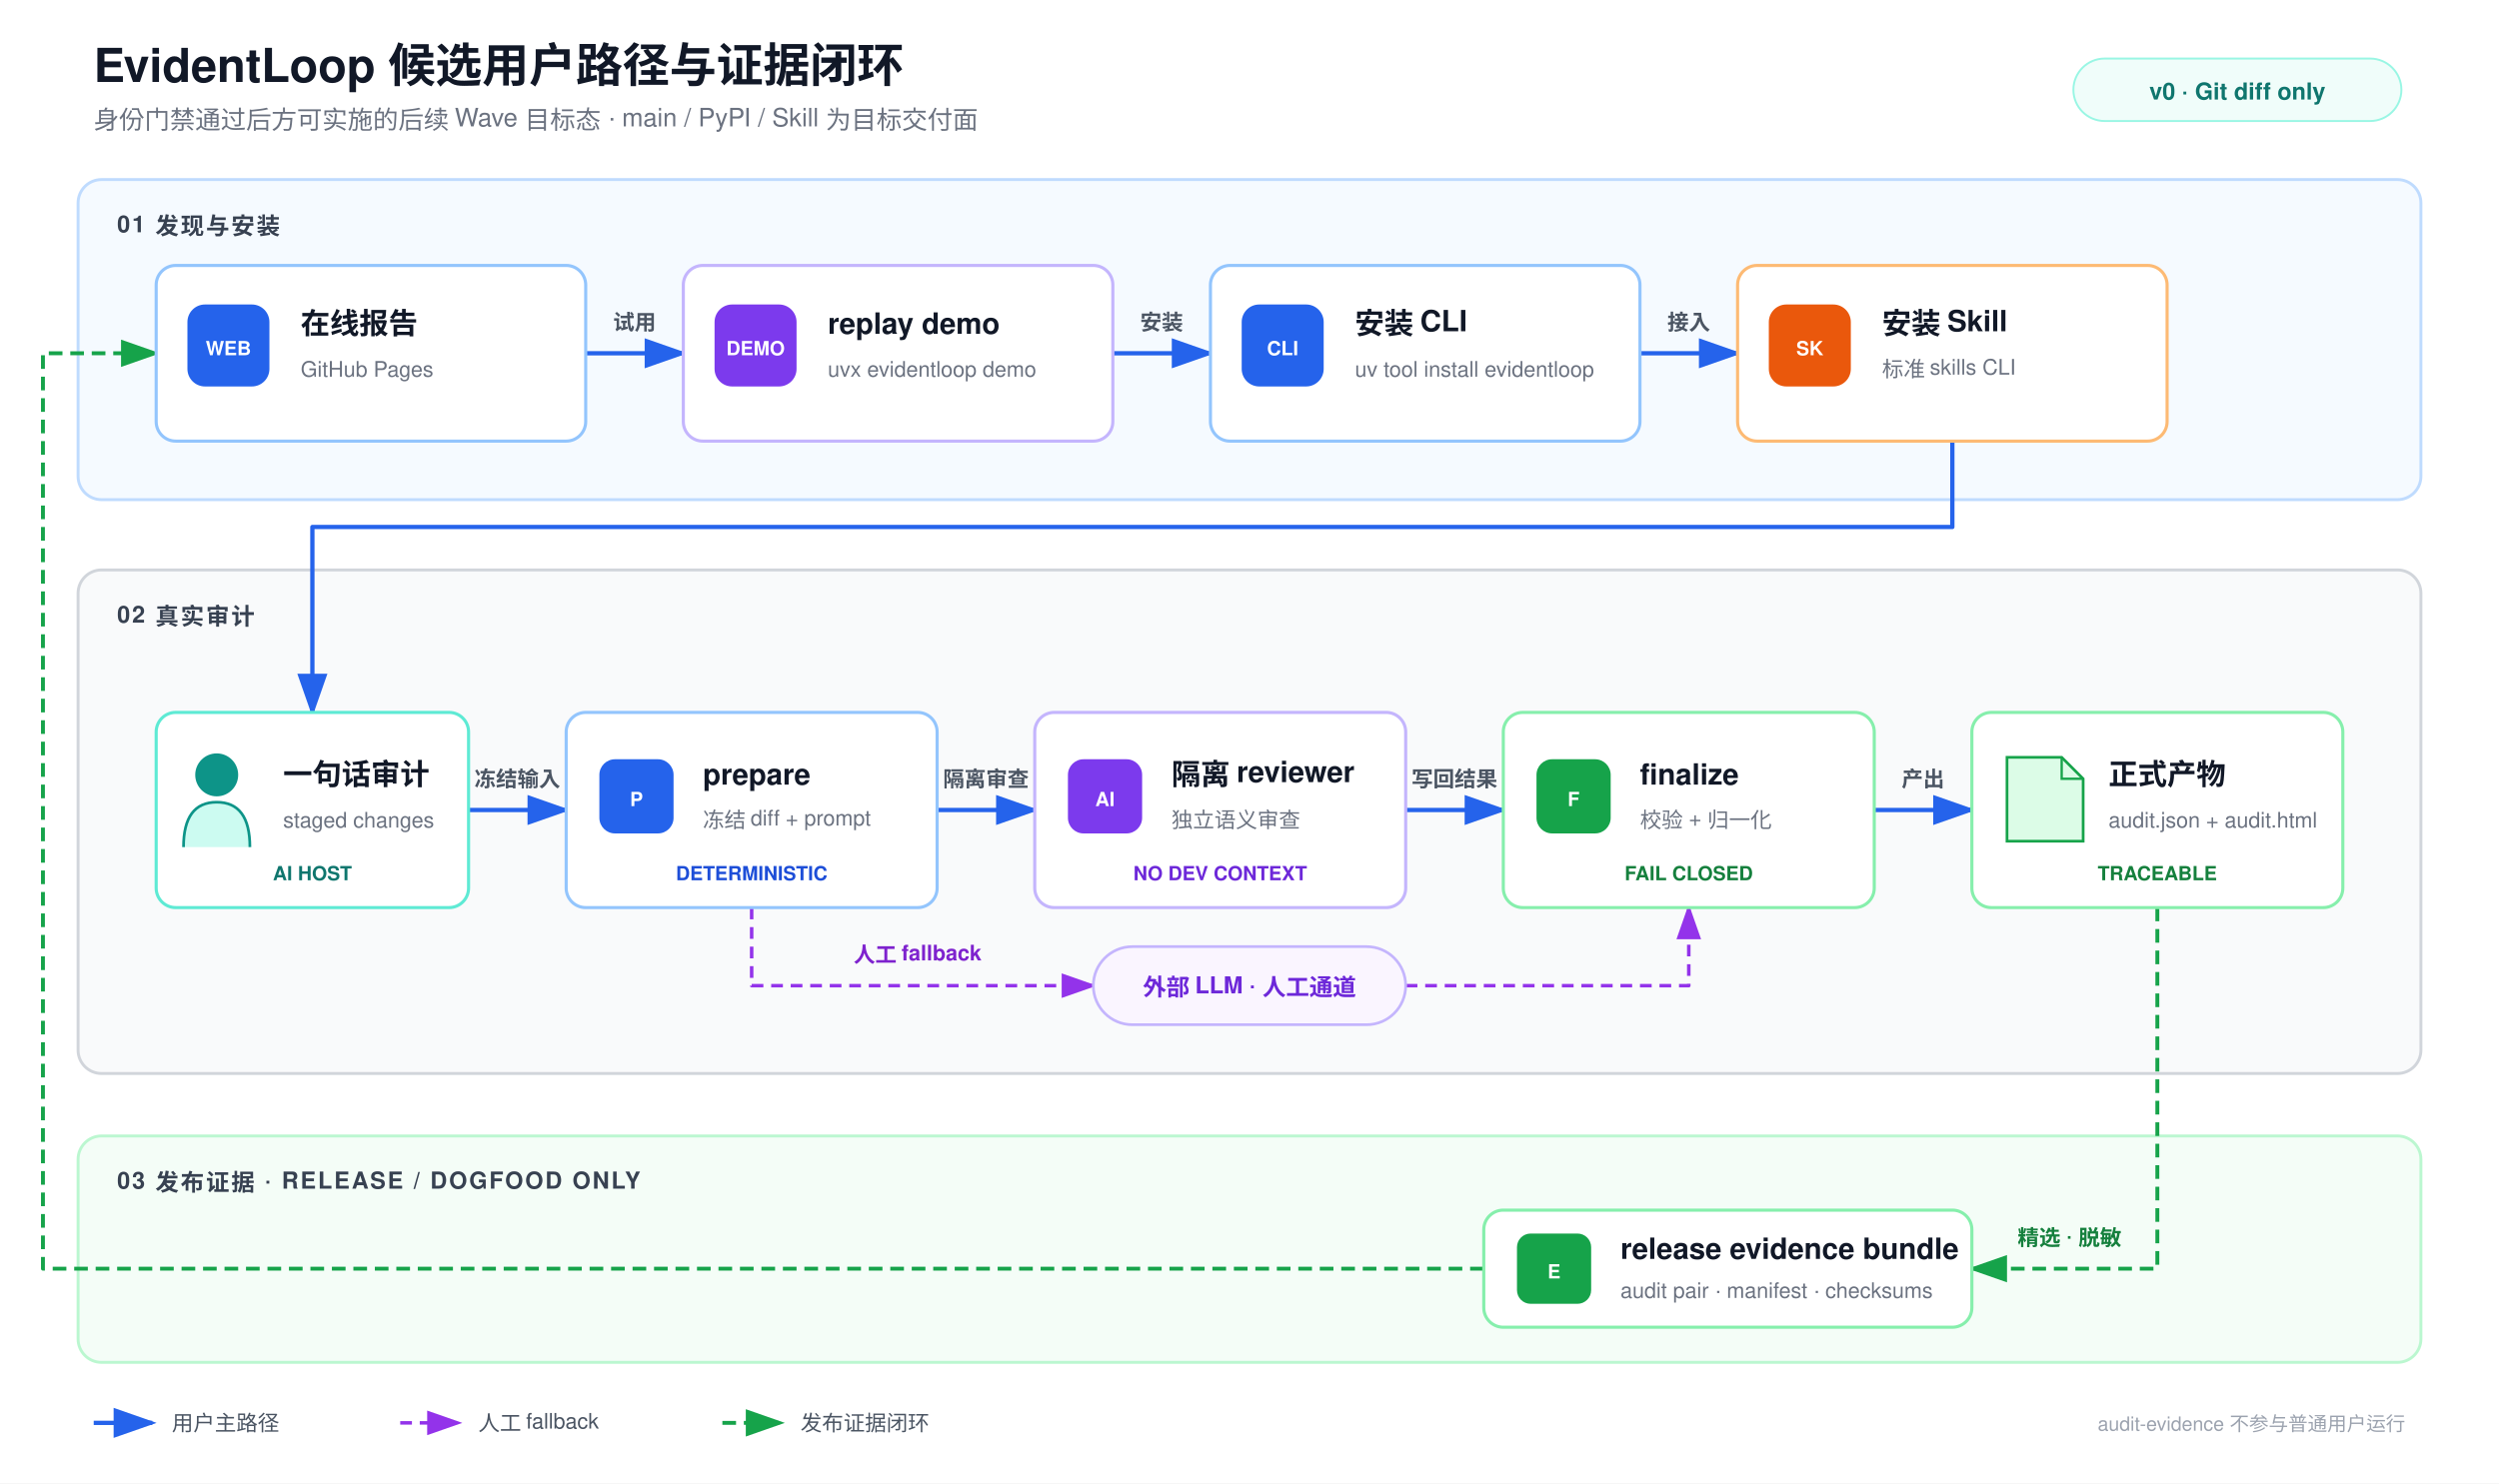
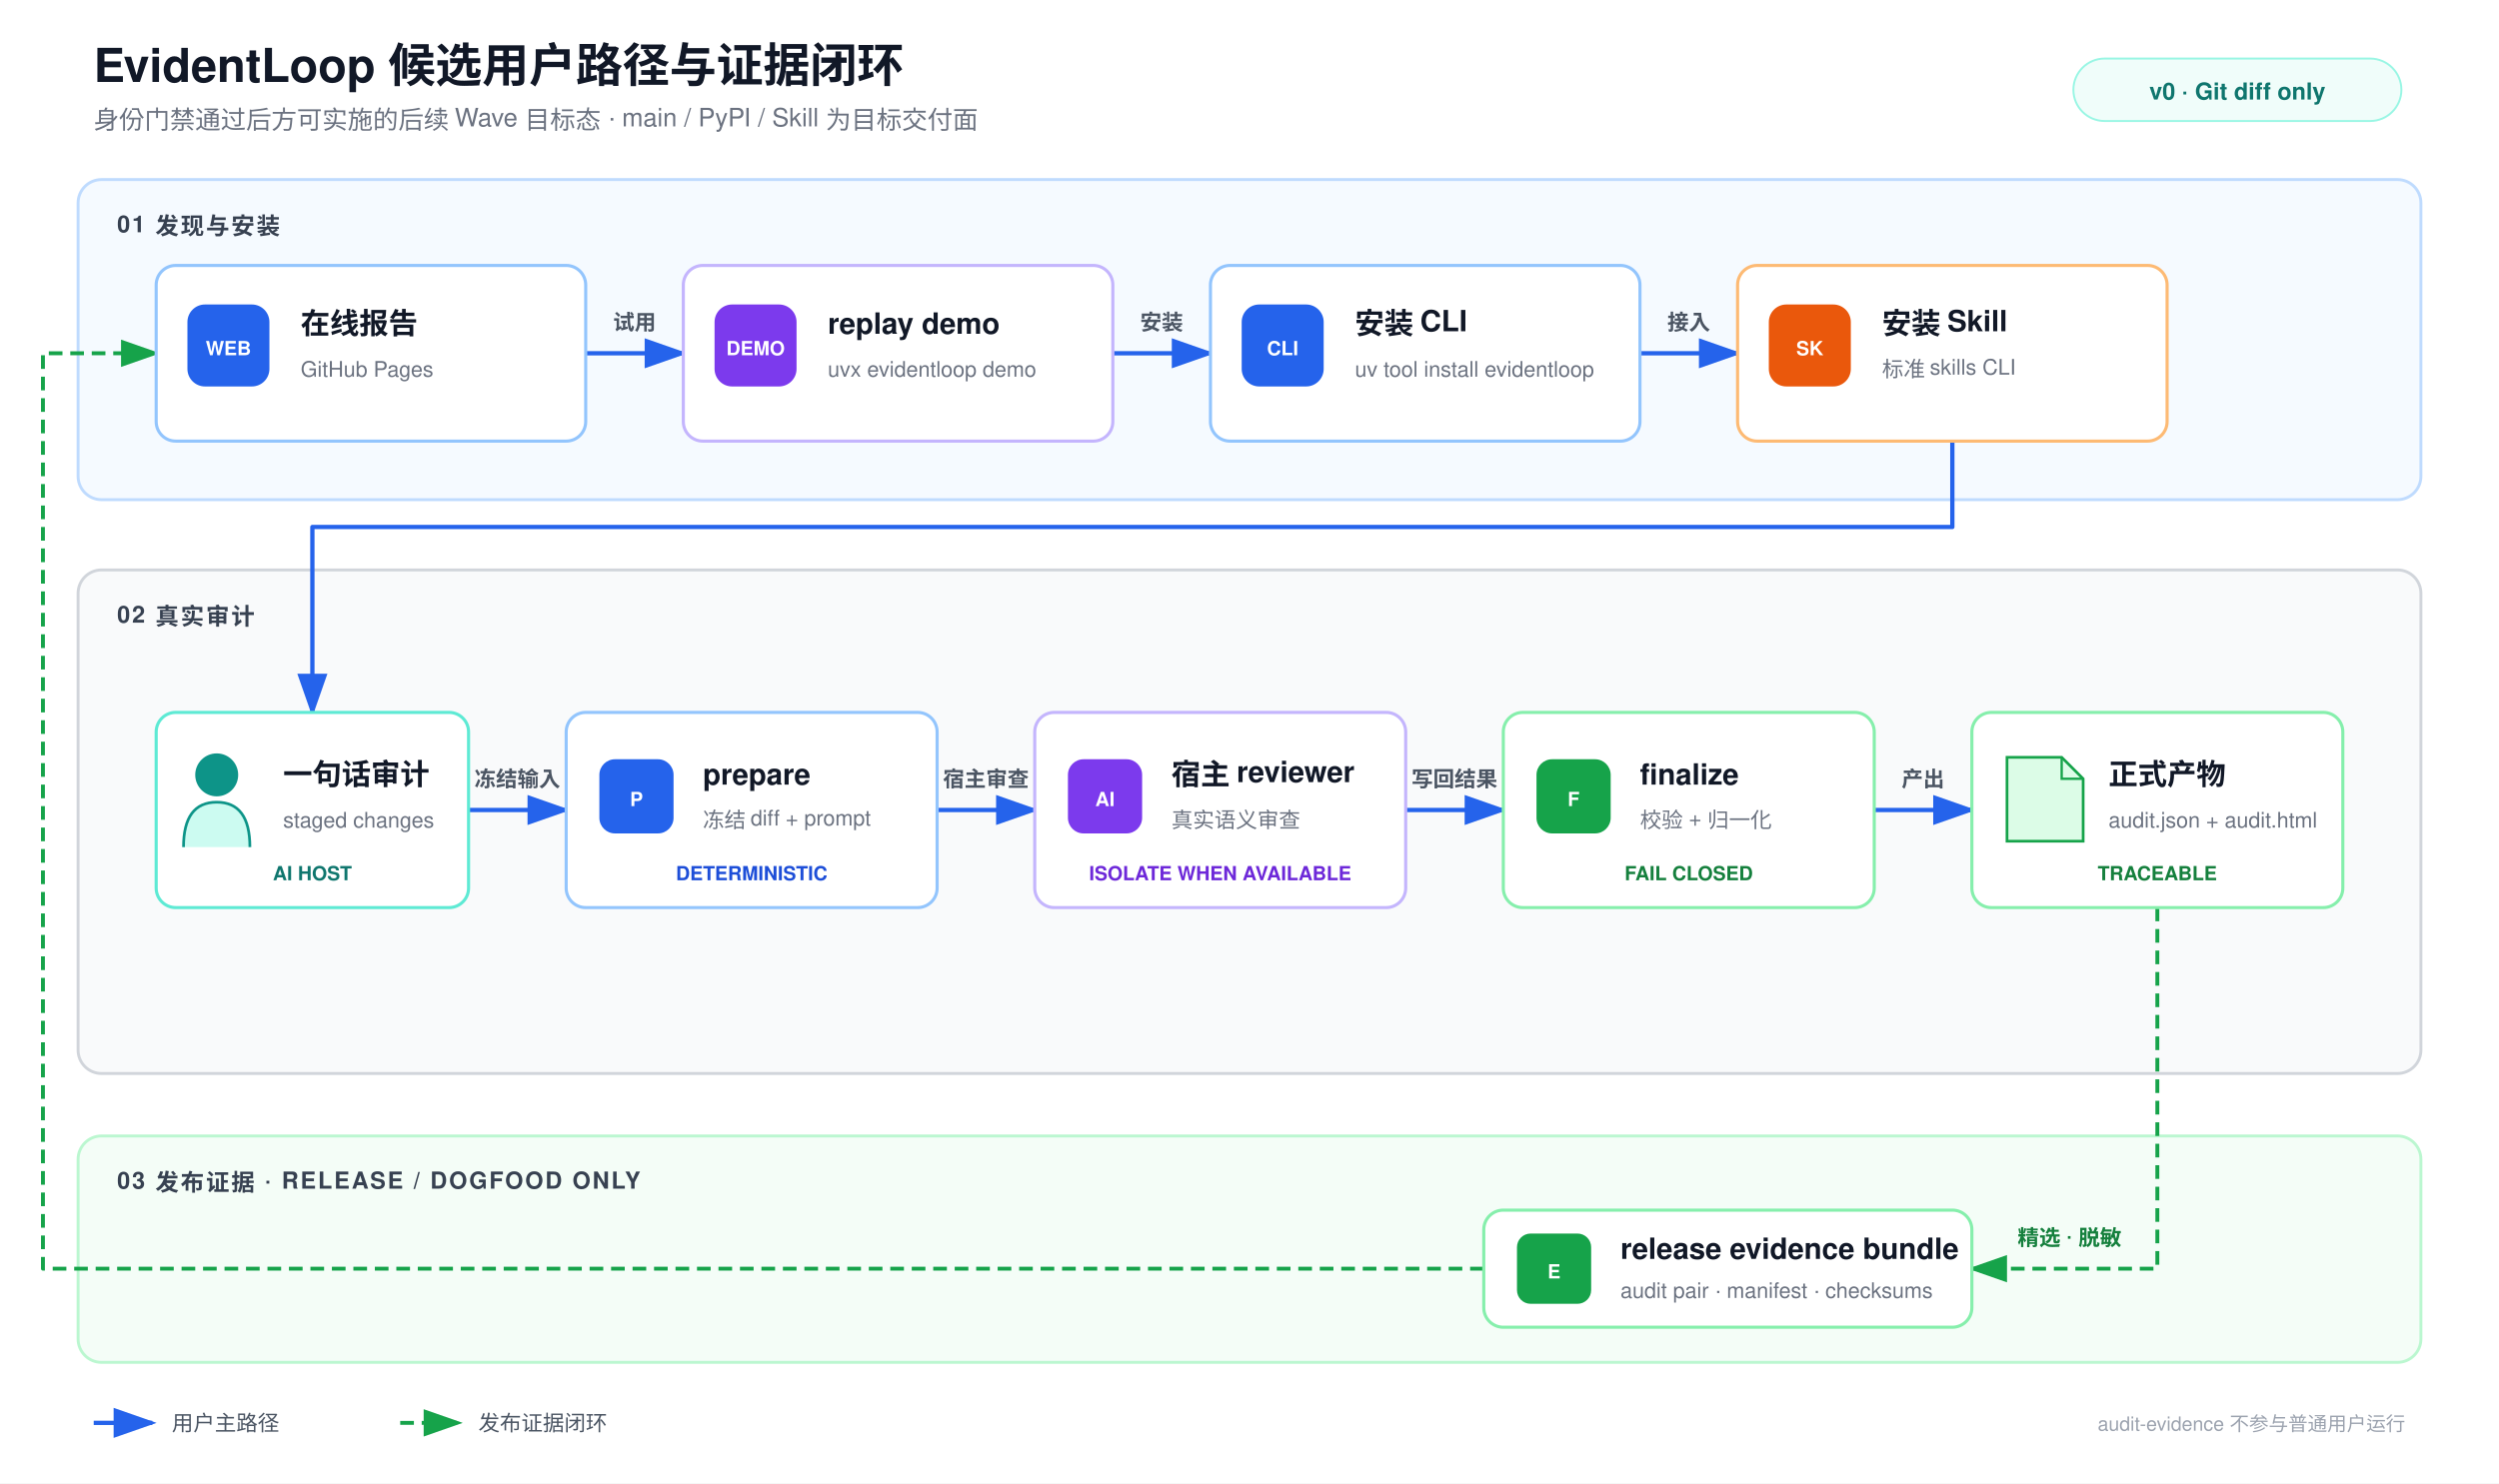
<svg xmlns="http://www.w3.org/2000/svg" viewBox="0 0 1280 760" width="1280" height="760" role="img" aria-labelledby="title desc">
  <style>
    text { font-family: 'Helvetica Neue', Helvetica, Arial, 'PingFang SC', 'Microsoft YaHei', 'Microsoft JhengHei', 'SimHei', sans-serif; }
    .title { fill: #111827; font-size: 24px; font-weight: 700; }
    .subtitle { fill: #6b7280; font-size: 13px; }
    .lane-title { fill: #374151; font-size: 12px; font-weight: 700; letter-spacing: 0.08em; }
    .node-title { fill: #111827; font-size: 15px; font-weight: 650; }
    .node-sub { fill: #6b7280; font-size: 11px; }
    .icon-label { fill: #ffffff; font-size: 10px; font-weight: 700; }
    .arrow-label { fill: #4b5563; font-size: 11px; font-weight: 600; }
    .legend { fill: #4b5563; font-size: 11px; }
  </style>
  <defs>
    <marker id="arrow-blue" markerWidth="10" markerHeight="7" refX="9" refY="3.5" orient="auto">
      <polygon points="0 0, 10 3.5, 0 7" fill="#2563eb" />
    </marker>
    <marker id="arrow-purple" markerWidth="10" markerHeight="7" refX="9" refY="3.5" orient="auto">
      <polygon points="0 0, 10 3.5, 0 7" fill="#9333ea" />
    </marker>
    <marker id="arrow-green" markerWidth="10" markerHeight="7" refX="9" refY="3.5" orient="auto">
      <polygon points="0 0, 10 3.5, 0 7" fill="#16a34a" />
    </marker>
  </defs>
  <rect width="1280" height="760" fill="#ffffff" />
  <text x="48" y="42" class="title">EvidentLoop 候选用户路径与证据闭环</text>
  <text x="48" y="66" class="subtitle">身份门禁通过后方可实施的后续 Wave 目标态 · main / PyPI / Skill 为目标交付面</text>
  <rect x="1062" y="30" width="168" height="32" rx="16" fill="#f0fdfa" stroke="#99f6e4" />
  <text x="1146" y="51" text-anchor="middle" fill="#0f766e" font-size="12" font-weight="700">v0 · Git diff only</text>
  <rect x="40" y="92" width="1200" height="164" rx="12" fill="#eff6ff" fill-opacity="0.62" stroke="#bfdbfe" stroke-width="1.5" data-graph-role="container" />
  <text x="60" y="119" class="lane-title">01 发现与安装</text>
  <rect x="40" y="292" width="1200" height="258" rx="12" fill="#f9fafb" stroke="#d1d5db" stroke-width="1.5" data-graph-role="container" />
  <text x="60" y="319" class="lane-title">02 真实审计</text>
  <rect x="40" y="582" width="1200" height="116" rx="12" fill="#f0fdf4" fill-opacity="0.72" stroke="#bbf7d0" stroke-width="1.5" data-graph-role="container" />
  <text x="60" y="609" class="lane-title">03 发布证据 · RELEASE / DOGFOOD ONLY</text>
  <path d="M 300 181 L 350 181" fill="none" stroke="#2563eb" stroke-width="2.2" marker-end="url(#arrow-blue)" />
  <path d="M 570 181 L 620 181" fill="none" stroke="#2563eb" stroke-width="2.2" marker-end="url(#arrow-blue)" />
  <path d="M 840 181 L 890 181" fill="none" stroke="#2563eb" stroke-width="2.2" marker-end="url(#arrow-blue)" />
  <path d="M 1000 226 L 1000 270 L 160 270 L 160 365" fill="none" stroke="#2563eb" stroke-width="2.2" stroke-linejoin="round" marker-end="url(#arrow-blue)" />
  <path d="M 240 415 L 290 415" fill="none" stroke="#2563eb" stroke-width="2.2" marker-end="url(#arrow-blue)" />
  <path d="M 480 415 L 530 415" fill="none" stroke="#2563eb" stroke-width="2.2" marker-end="url(#arrow-blue)" />
  <path d="M 720 415 L 770 415" fill="none" stroke="#2563eb" stroke-width="2.2" marker-end="url(#arrow-blue)" />
  <path d="M 960 415 L 1010 415" fill="none" stroke="#2563eb" stroke-width="2.2" marker-end="url(#arrow-blue)" />
-   <path d="M 385 465 L 385 505 L 560 505" fill="none" stroke="#9333ea" stroke-width="1.8" stroke-dasharray="6 4" stroke-linejoin="round" marker-end="url(#arrow-purple)" />
-   <path d="M 720 505 L 865 505 L 865 465" fill="none" stroke="#9333ea" stroke-width="1.8" stroke-dasharray="6 4" stroke-linejoin="round" marker-end="url(#arrow-purple)" />
  <path d="M 1105 465 L 1105 650 L 1010 650" fill="none" stroke="#16a34a" stroke-width="2" stroke-dasharray="7 4" stroke-linejoin="round" marker-end="url(#arrow-green)" />
  <path d="M 760 650 L 22 650 L 22 181 L 80 181" fill="none" stroke="#16a34a" stroke-width="2" stroke-dasharray="7 4" stroke-linejoin="round" marker-end="url(#arrow-green)" />
  <text x="325" y="169" text-anchor="middle" class="arrow-label">试用</text>
  <text x="595" y="169" text-anchor="middle" class="arrow-label">安装</text>
  <text x="865" y="169" text-anchor="middle" class="arrow-label">接入</text>
  <text x="265" y="403" text-anchor="middle" class="arrow-label">冻结输入</text>
-   <text x="505" y="403" text-anchor="middle" class="arrow-label">隔离审查</text>
+   <text x="505" y="403" text-anchor="middle" class="arrow-label">宿主审查</text>
  <text x="745" y="403" text-anchor="middle" class="arrow-label">写回结果</text>
  <text x="985" y="403" text-anchor="middle" class="arrow-label">产出</text>
-   <text x="470" y="493" text-anchor="middle" fill="#7e22ce" font-size="11" font-weight="600">人工 fallback</text>
  <text x="1060" y="638" text-anchor="middle" fill="#15803d" font-size="11" font-weight="600">精选 · 脱敏</text>
  <g>
    <rect x="80" y="136" width="220" height="90" rx="10" fill="#ffffff" stroke="#93c5fd" stroke-width="1.6" />
    <rect x="96" y="156" width="42" height="42" rx="9" fill="#2563eb" />
    <text x="117" y="182" text-anchor="middle" class="icon-label">WEB</text>
    <text x="154" y="171" class="node-title">在线报告</text>
    <text x="154" y="193" class="node-sub">GitHub Pages</text>
  </g>
  <g>
    <rect x="350" y="136" width="220" height="90" rx="10" fill="#ffffff" stroke="#c4b5fd" stroke-width="1.6" />
    <rect x="366" y="156" width="42" height="42" rx="9" fill="#7c3aed" />
    <text x="387" y="182" text-anchor="middle" class="icon-label">DEMO</text>
    <text x="424" y="171" class="node-title">replay demo</text>
    <text x="424" y="193" class="node-sub">uvx evidentloop demo</text>
  </g>
  <g>
    <rect x="620" y="136" width="220" height="90" rx="10" fill="#ffffff" stroke="#93c5fd" stroke-width="1.6" />
    <rect x="636" y="156" width="42" height="42" rx="9" fill="#2563eb" />
    <text x="657" y="182" text-anchor="middle" class="icon-label">CLI</text>
    <text x="694" y="171" class="node-title">安装 CLI</text>
    <text x="694" y="193" class="node-sub">uv tool install evidentloop</text>
  </g>
  <g>
    <rect x="890" y="136" width="220" height="90" rx="10" fill="#ffffff" stroke="#fdba74" stroke-width="1.6" />
    <rect x="906" y="156" width="42" height="42" rx="9" fill="#ea580c" />
    <text x="927" y="182" text-anchor="middle" class="icon-label">SK</text>
    <text x="964" y="171" class="node-title">安装 Skill</text>
    <text x="964" y="193" class="node-sub">标准 skills CLI</text>
  </g>
  <g>
    <rect x="80" y="365" width="160" height="100" rx="10" fill="#ffffff" stroke="#5eead4" stroke-width="1.6" />
    <circle cx="111" cy="397" r="11" fill="#0d9488" />
    <path d="M 94 434 Q 94 411 111 411 Q 128 411 128 434" fill="#ccfbf1" stroke="#0d9488" stroke-width="1.4" />
    <text x="145" y="402" class="node-title">一句话审计</text>
    <text x="145" y="424" class="node-sub">staged changes</text>
    <text x="160" y="451" text-anchor="middle" fill="#0f766e" font-size="10" font-weight="600">AI HOST</text>
  </g>
  <g>
    <rect x="290" y="365" width="190" height="100" rx="10" fill="#ffffff" stroke="#93c5fd" stroke-width="1.6" />
    <rect x="307" y="389" width="38" height="38" rx="8" fill="#2563eb" />
    <text x="326" y="413" text-anchor="middle" class="icon-label">P</text>
    <text x="360" y="402" class="node-title">prepare</text>
    <text x="360" y="424" class="node-sub">冻结 diff + prompt</text>
    <text x="385" y="451" text-anchor="middle" fill="#1d4ed8" font-size="10" font-weight="600">DETERMINISTIC</text>
  </g>
  <g>
    <rect x="530" y="365" width="190" height="100" rx="10" fill="#ffffff" stroke="#c4b5fd" stroke-width="1.6" />
    <rect x="547" y="389" width="38" height="38" rx="8" fill="#7c3aed" />
    <text x="566" y="413" text-anchor="middle" class="icon-label">AI</text>
-     <text x="600" y="402" class="node-title">隔离 reviewer</text>
-     <text x="600" y="424" class="node-sub">独立语义审查</text>
-     <text x="625" y="451" text-anchor="middle" fill="#6d28d9" font-size="10" font-weight="600">NO DEV CONTEXT</text>
+     <text x="600" y="402" class="node-title">宿主 reviewer</text>
+     <text x="600" y="424" class="node-sub">真实语义审查</text>
+     <text x="625" y="451" text-anchor="middle" fill="#6d28d9" font-size="10" font-weight="600">ISOLATE WHEN AVAILABLE</text>
  </g>
  <g>
    <rect x="770" y="365" width="190" height="100" rx="10" fill="#ffffff" stroke="#86efac" stroke-width="1.6" />
    <rect x="787" y="389" width="38" height="38" rx="8" fill="#16a34a" />
    <text x="806" y="413" text-anchor="middle" class="icon-label">F</text>
    <text x="840" y="402" class="node-title">finalize</text>
    <text x="840" y="424" class="node-sub">校验 + 归一化</text>
    <text x="865" y="451" text-anchor="middle" fill="#15803d" font-size="10" font-weight="600">FAIL CLOSED</text>
  </g>
  <g>
    <rect x="1010" y="365" width="190" height="100" rx="10" fill="#ffffff" stroke="#86efac" stroke-width="1.6" />
    <path d="M 1028 388 L 1056 388 L 1067 399 L 1067 431 L 1028 431 Z" fill="#dcfce7" stroke="#16a34a" stroke-width="1.4" />
    <path d="M 1056 388 L 1056 399 L 1067 399" fill="none" stroke="#16a34a" stroke-width="1.2" />
    <text x="1080" y="402" class="node-title">正式产物</text>
    <text x="1080" y="424" class="node-sub">audit.json + audit.html</text>
    <text x="1105" y="451" text-anchor="middle" fill="#15803d" font-size="10" font-weight="600">TRACEABLE</text>
  </g>
  <g>
-     <rect x="560" y="485" width="160" height="40" rx="20" fill="#faf5ff" stroke="#c4b5fd" stroke-width="1.4" />
-     <text x="640" y="510" text-anchor="middle" fill="#6d28d9" font-size="12" font-weight="650">外部 LLM · 人工通道</text>
-   </g>
-   <g>
    <rect x="760" y="620" width="250" height="60" rx="10" fill="#ffffff" stroke="#86efac" stroke-width="1.6" />
    <rect x="777" y="632" width="38" height="36" rx="7" fill="#16a34a" />
    <text x="796" y="655" text-anchor="middle" class="icon-label">E</text>
    <text x="830" y="645" class="node-title">release evidence bundle</text>
    <text x="830" y="665" class="node-sub">audit pair · manifest · checksums</text>
  </g>
  <line x1="48" y1="729" x2="78" y2="729" stroke="#2563eb" stroke-width="2.2" marker-end="url(#arrow-blue)" />
  <text x="88" y="733" class="legend">用户主路径</text>
-   <line x1="205" y1="729" x2="235" y2="729" stroke="#9333ea" stroke-width="1.8" stroke-dasharray="6 4" marker-end="url(#arrow-purple)" />
-   <text x="245" y="733" class="legend">人工 fallback</text>
-   <line x1="370" y1="729" x2="400" y2="729" stroke="#16a34a" stroke-width="2" stroke-dasharray="7 4" marker-end="url(#arrow-green)" />
-   <text x="410" y="733" class="legend">发布证据闭环</text>
+   <line x1="205" y1="729" x2="235" y2="729" stroke="#16a34a" stroke-width="2" stroke-dasharray="7 4" marker-end="url(#arrow-green)" />
+   <text x="245" y="733" class="legend">发布证据闭环</text>
  <text x="1232" y="733" text-anchor="end" fill="#9ca3af" font-size="10">audit-evidence 不参与普通用户运行</text>
</svg>
